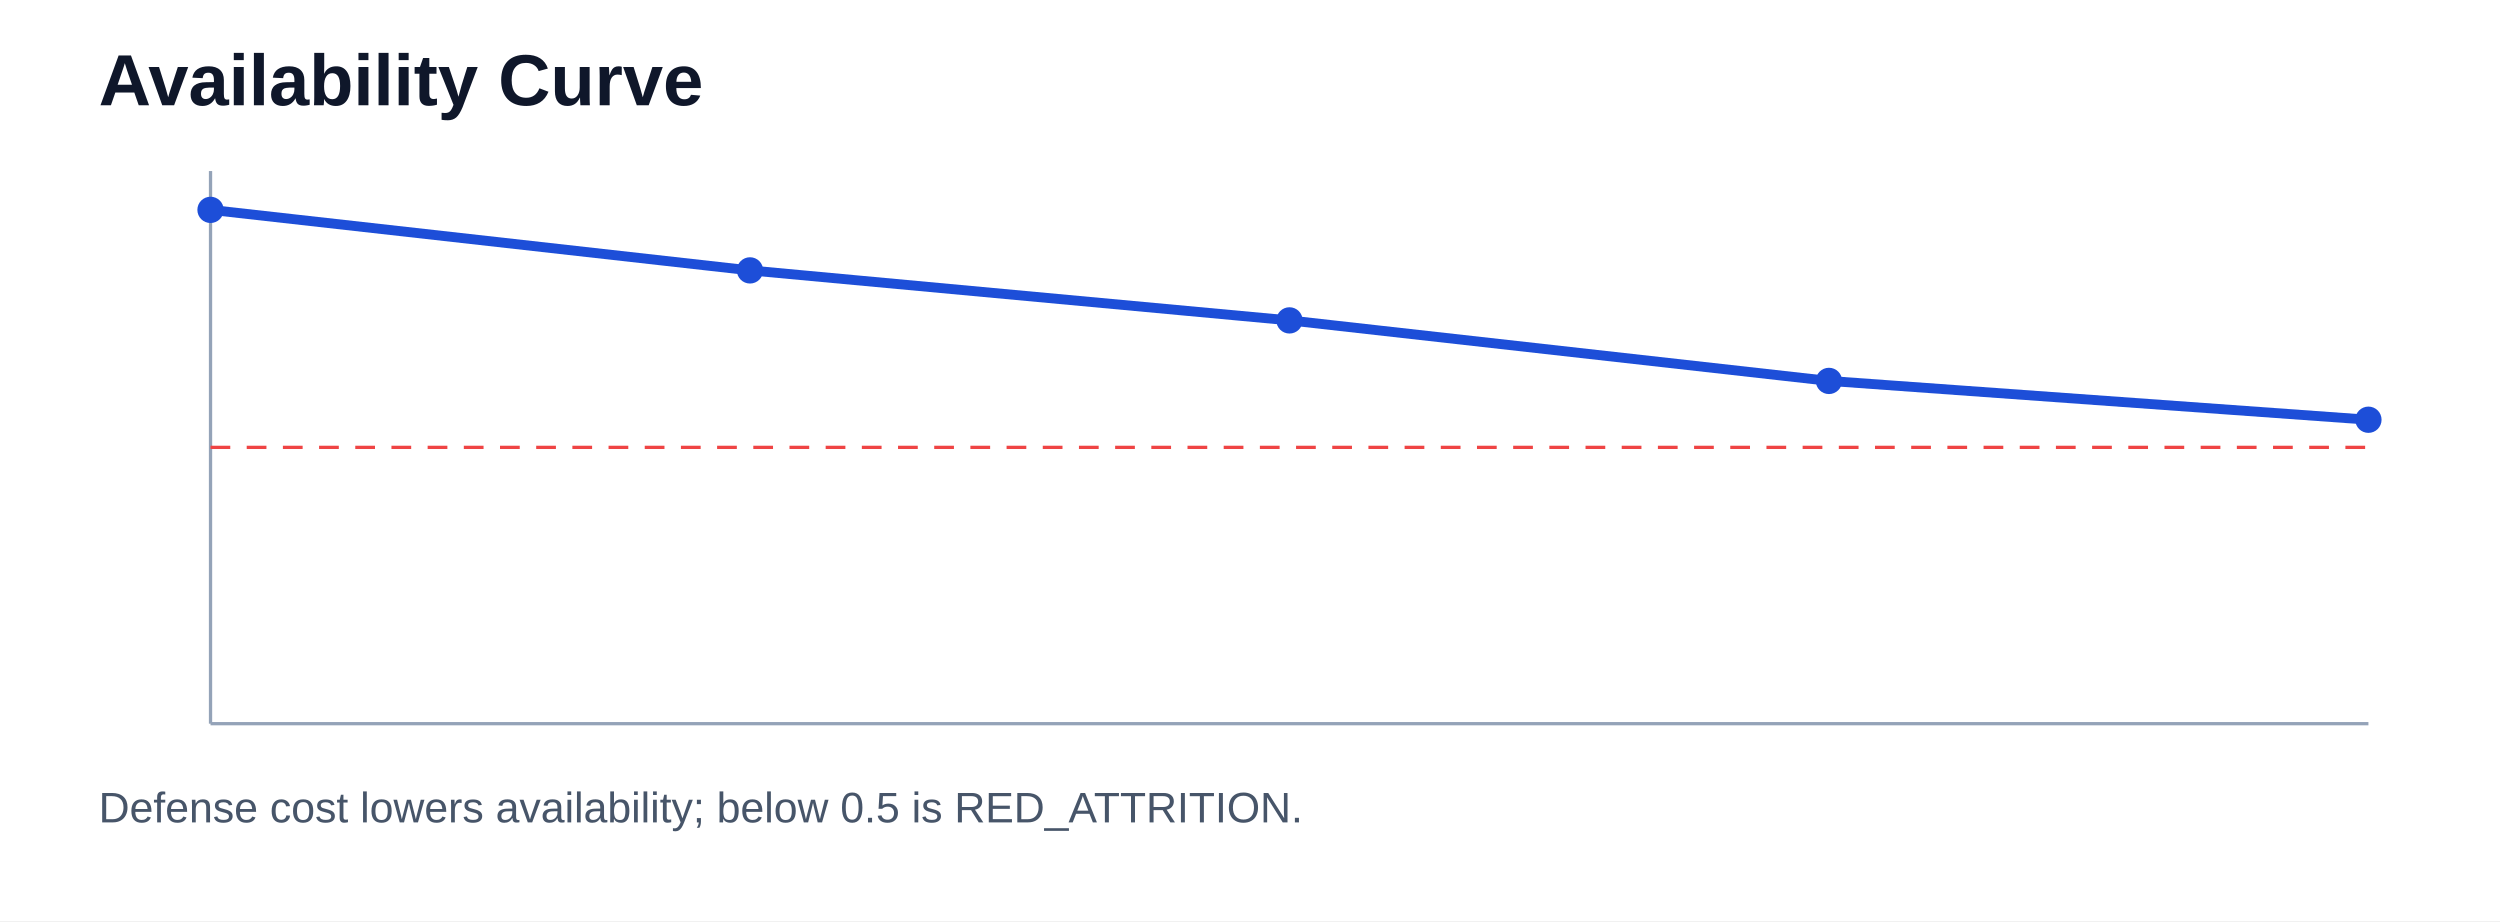
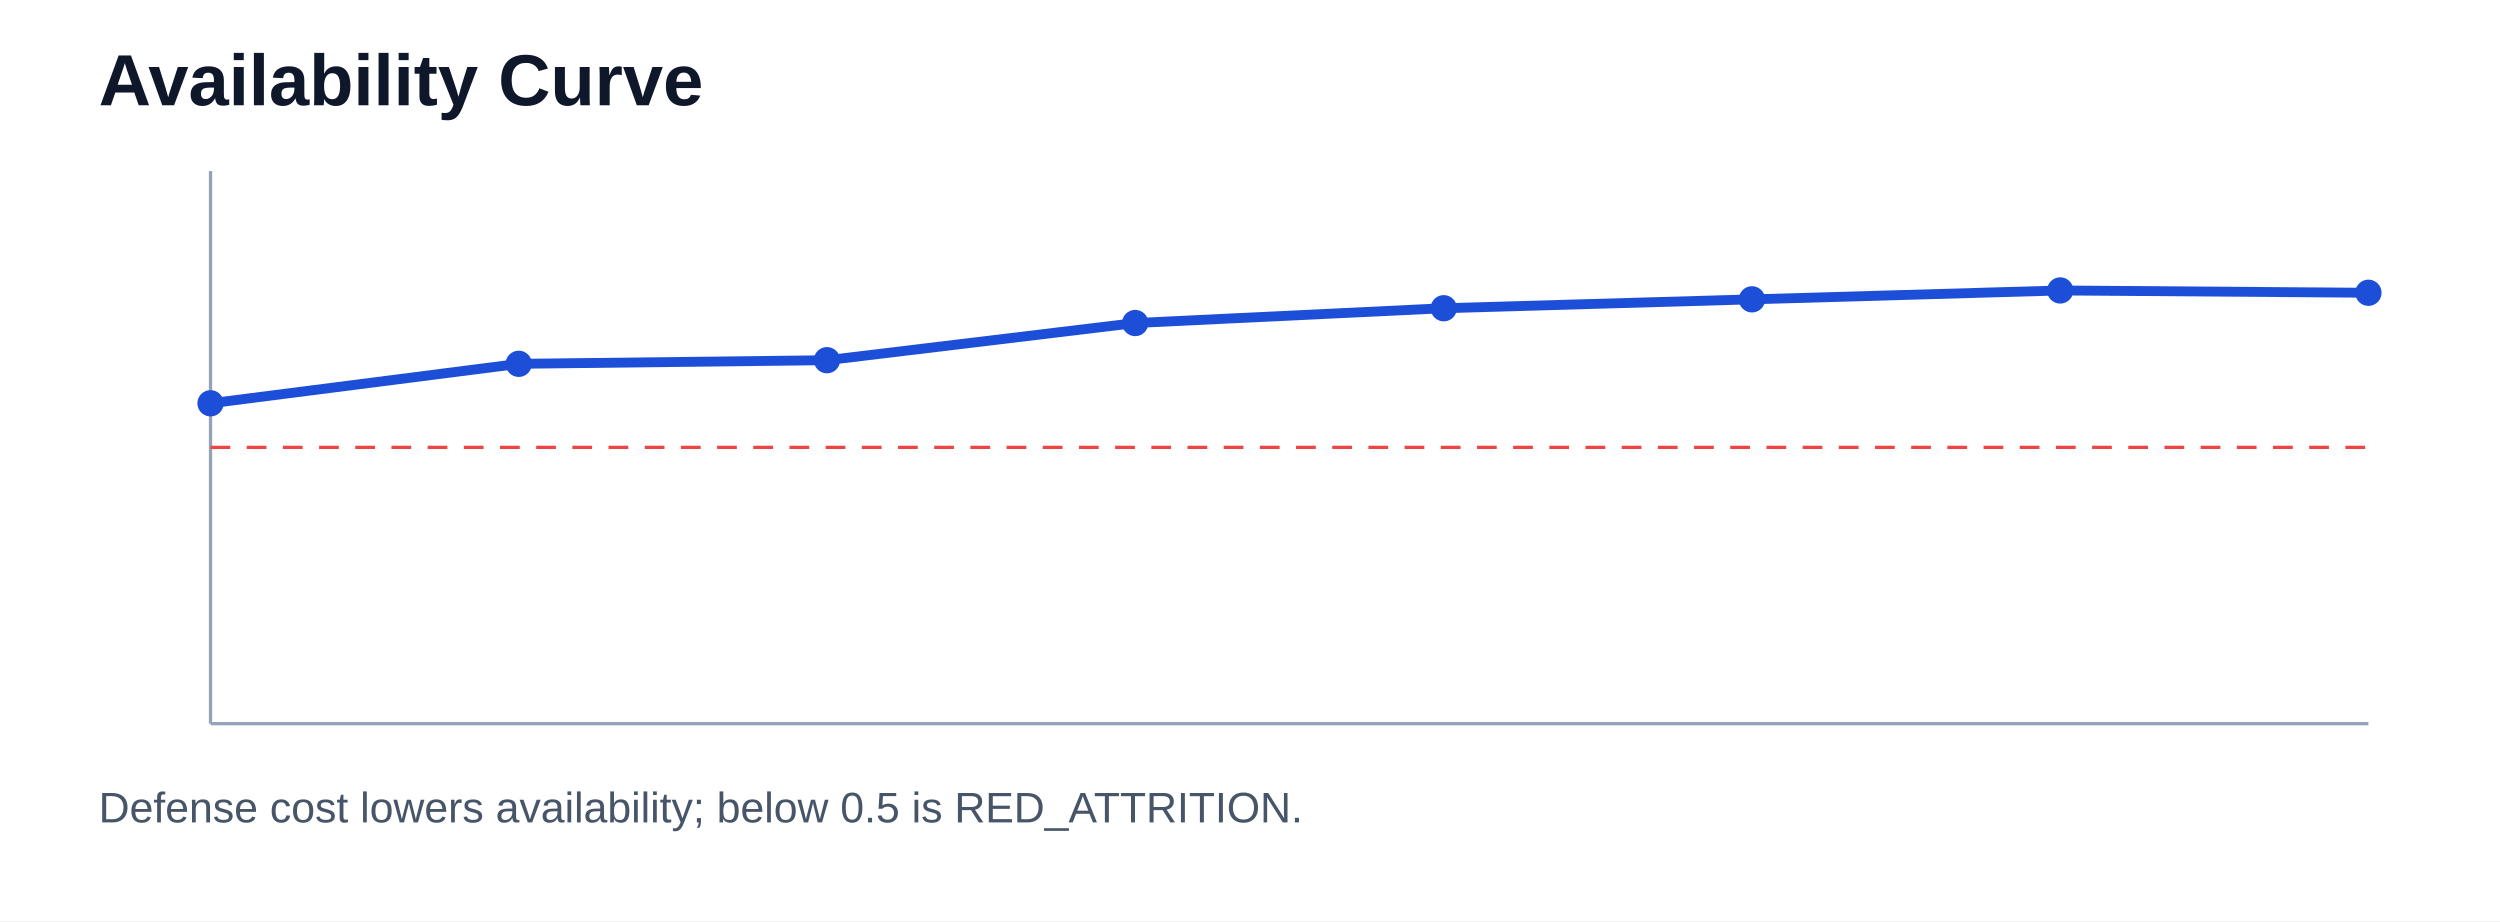
<svg xmlns="http://www.w3.org/2000/svg" width="760" height="280" font-family="Arial, Apple SD Gothic Neo, Malgun Gothic, sans-serif">
  <rect width="100%" height="100%" fill="#ffffff" />
  <text x="30" y="32" font-size="22" fill="#0f172a" font-weight="700">Availability Curve</text>
  <line x1="64" y1="220" x2="720" y2="220" stroke="#94a3b8" />
  <line x1="64" y1="52" x2="64" y2="220" stroke="#94a3b8" />
  <line x1="64" y1="136.0" x2="720" y2="136.0" stroke="#ef4444" stroke-dasharray="6 5" />
-   <polyline points="64.0,63.8 228.0,82.2 392.0,97.4 556.0,115.8 720.0,127.6" fill="none" stroke="#1d4ed8" stroke-width="3" />
-   <circle cx="64.0" cy="63.8" r="4" fill="#1d4ed8" />
-   <circle cx="228.0" cy="82.2" r="4" fill="#1d4ed8" />
-   <circle cx="392.0" cy="97.4" r="4" fill="#1d4ed8" />
-   <circle cx="556.0" cy="115.8" r="4" fill="#1d4ed8" />
-   <circle cx="720.0" cy="127.6" r="4" fill="#1d4ed8" />
+   <polyline points="64.0,122.6 157.7,110.6 251.4,109.5 345.1,98.2 438.9,93.7 532.6,91.0 626.3,88.3 720.0,89.0" fill="none" stroke="#1d4ed8" stroke-width="3" />
+   <circle cx="64.0" cy="122.6" r="4" fill="#1d4ed8" />
+   <circle cx="157.7" cy="110.6" r="4" fill="#1d4ed8" />
+   <circle cx="251.4" cy="109.5" r="4" fill="#1d4ed8" />
+   <circle cx="345.1" cy="98.2" r="4" fill="#1d4ed8" />
+   <circle cx="438.9" cy="93.7" r="4" fill="#1d4ed8" />
+   <circle cx="532.6" cy="91.0" r="4" fill="#1d4ed8" />
+   <circle cx="626.3" cy="88.3" r="4" fill="#1d4ed8" />
+   <circle cx="720.0" cy="89.0" r="4" fill="#1d4ed8" />
  <text x="30" y="250" font-size="13" fill="#475569">Defense cost lowers availability; below 0.5 is RED_ATTRITION.</text>
</svg>
